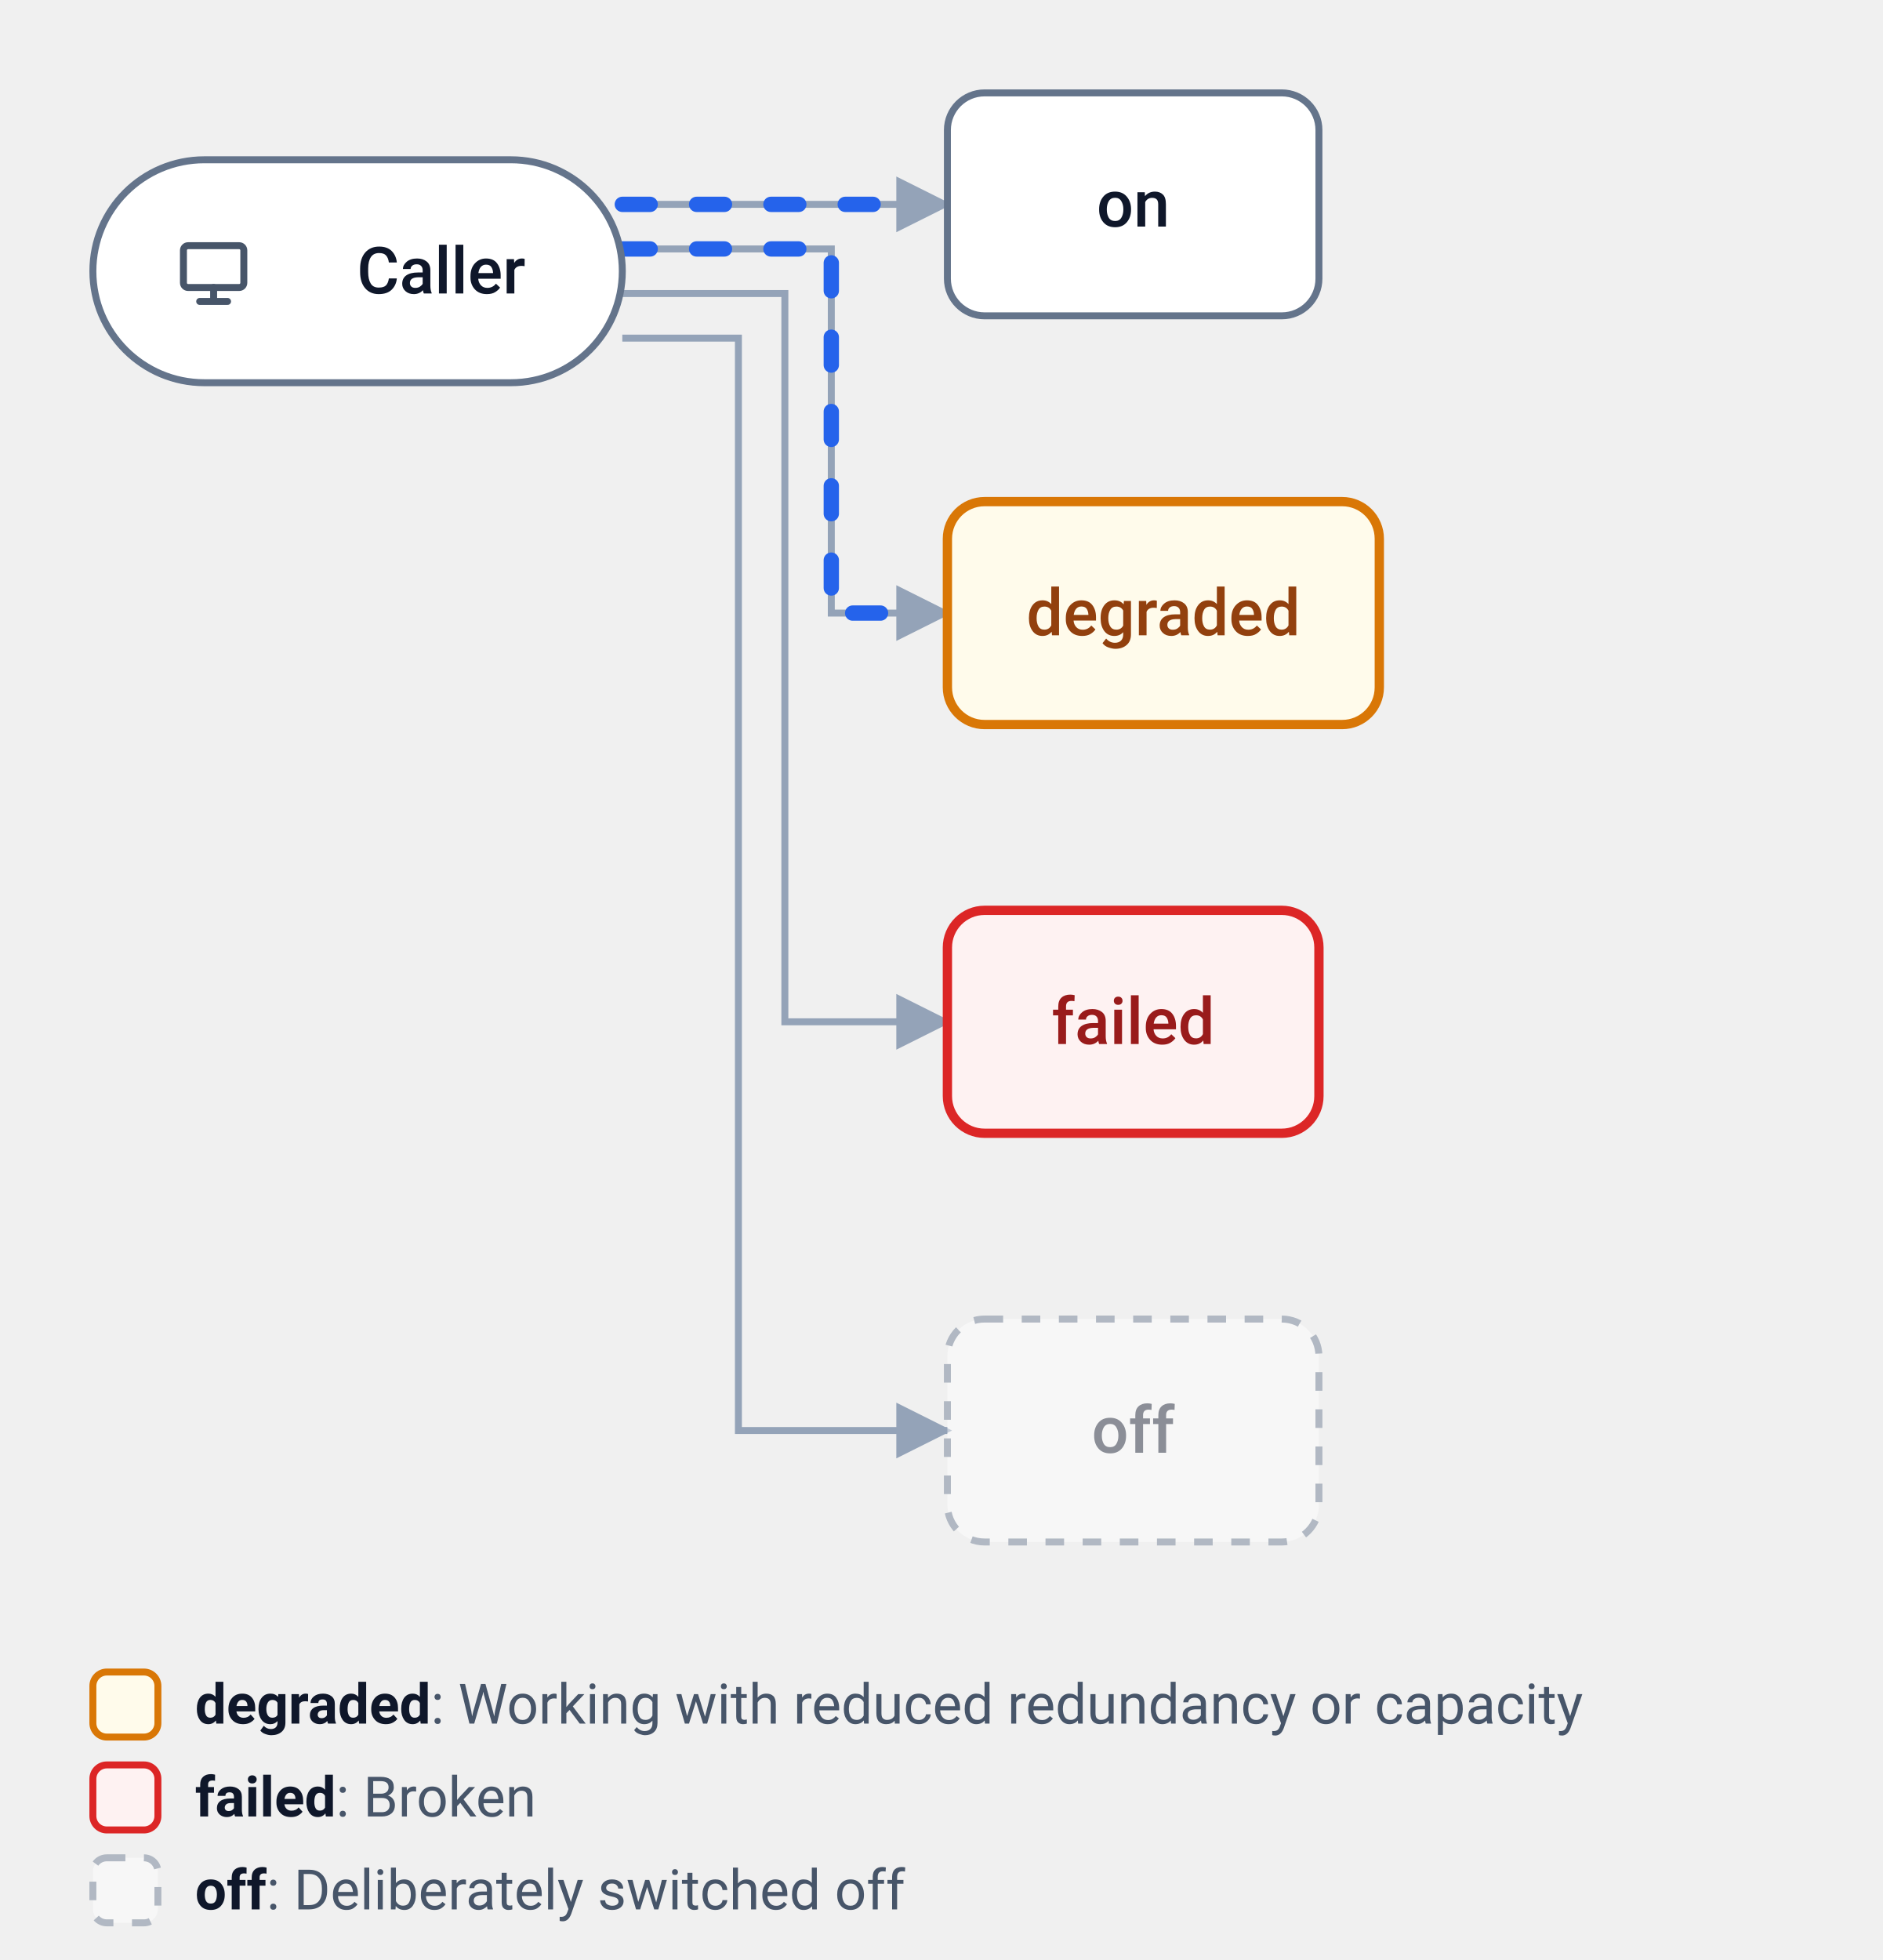
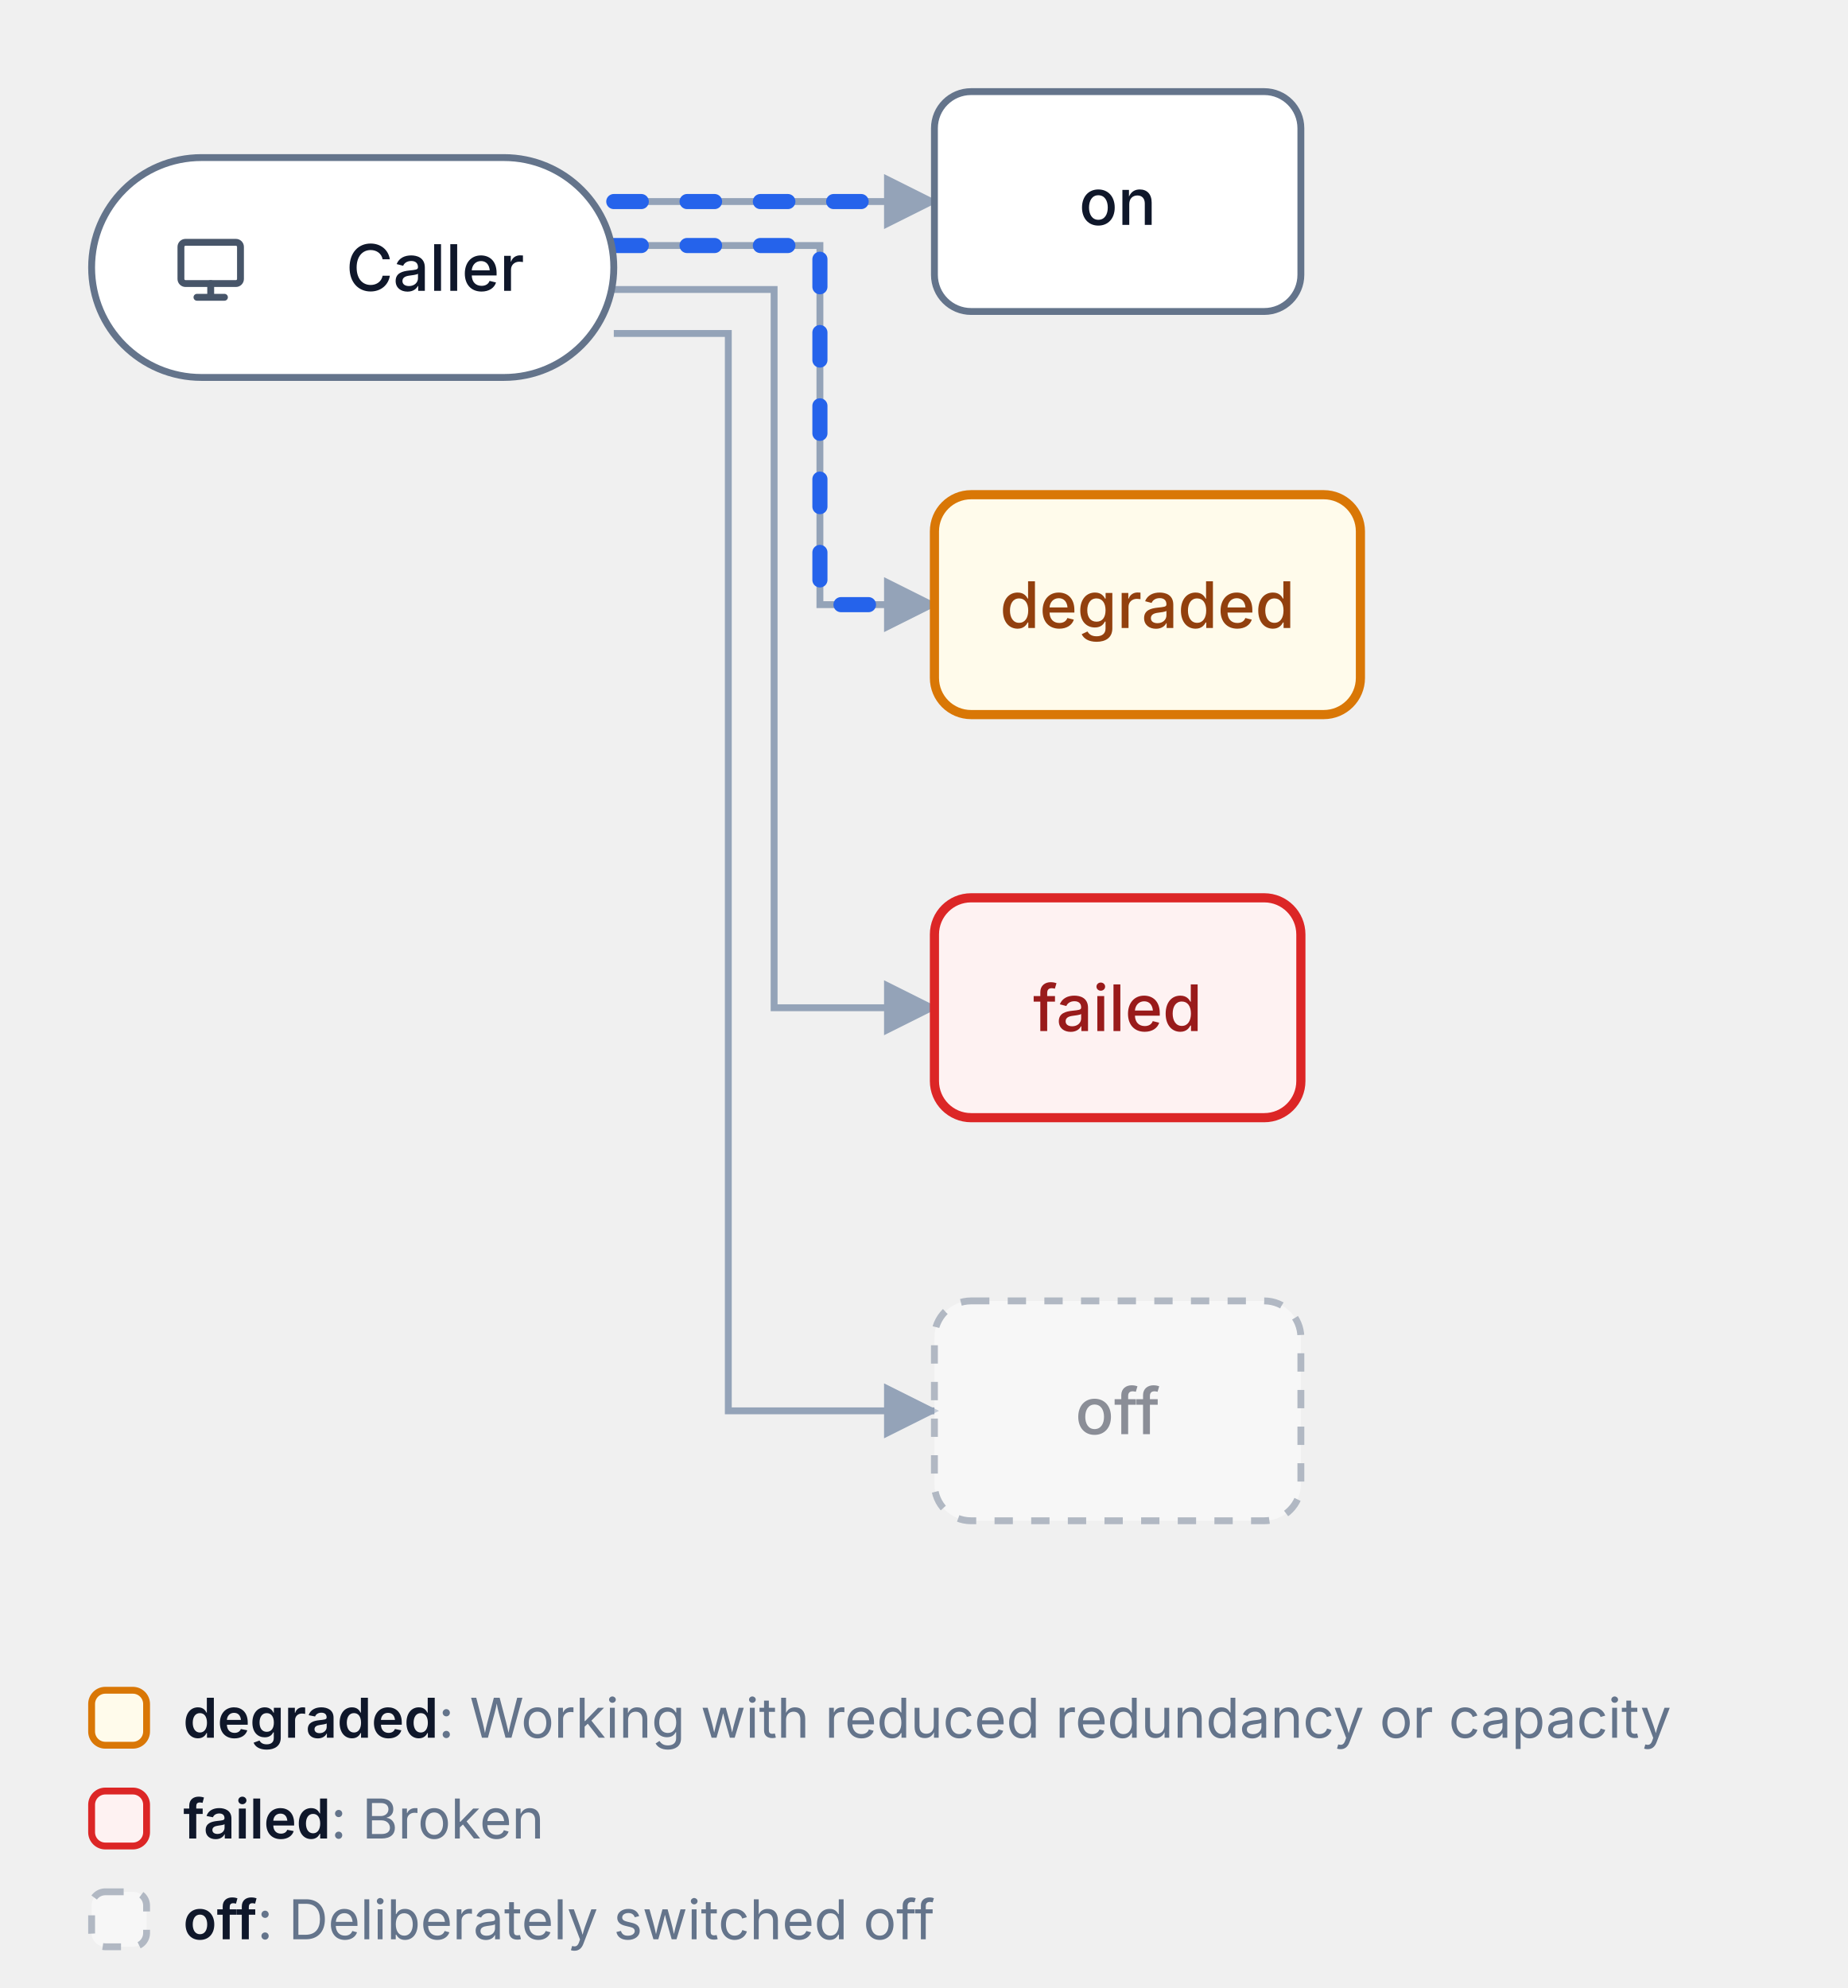
- <svg xmlns="http://www.w3.org/2000/svg" viewBox="0 0 405.4 422" width="405.4" height="422" data-orrery="1">
+ <svg xmlns="http://www.w3.org/2000/svg" viewBox="0 0 403.4 434" width="403.4" height="434" data-orrery="1">
  <style>.group-box{fill:#e2e8f0;fill-opacity:.35;stroke:#cbd5e1;stroke-width:1.5}
- .group-label{font:600 11px system-ui,-apple-system,"Segoe UI",Roboto,sans-serif;fill:#475569;letter-spacing:.06em;text-transform:uppercase;paint-order:stroke;stroke:#f1f5f9;stroke-width:4px;stroke-linejoin:round}
+ .group-label{font:700 11px Inter,system-ui,-apple-system,"Segoe UI",Roboto,sans-serif;fill:#64748b;letter-spacing:.1em;text-transform:uppercase;paint-order:stroke;stroke:#f1f5f9;stroke-width:3px;stroke-linejoin:round}
.group-label.centred{text-anchor:middle}
.group[data-collapsed] .group-box{fill-opacity:.7}
- .summary-label{font:500 16px system-ui,-apple-system,"Segoe UI",Roboto,sans-serif;fill:#0f172a;text-anchor:middle;dominant-baseline:central}
+ .summary-label{font:500 14px Inter,system-ui,-apple-system,"Segoe UI",Roboto,sans-serif;fill:#0f172a;text-anchor:middle;dominant-baseline:central}
.expand-mark{fill:none;stroke:#94a3b8;stroke-width:1.5;stroke-linecap:round}
.node-box{fill:#ffffff;stroke:#64748b;stroke-width:1.5}
- .node-label{font:500 14px system-ui,-apple-system,"Segoe UI",Roboto,sans-serif;fill:#0f172a;text-anchor:middle;dominant-baseline:central}
- .node-tech{font:11px system-ui,-apple-system,"Segoe UI",Roboto,sans-serif;fill:#64748b;text-anchor:middle;dominant-baseline:central}
+ .node-label{font:500 14px Inter,system-ui,-apple-system,"Segoe UI",Roboto,sans-serif;fill:#0f172a;text-anchor:middle;dominant-baseline:central}
+ .node-tech{font:12px Inter,system-ui,-apple-system,"Segoe UI",Roboto,sans-serif;fill:#64748b;text-anchor:middle;dominant-baseline:central;font-variant-numeric:tabular-nums}
.replica-box{fill:#ffffff;stroke:#94a3b8;stroke-width:1.5}
- .badge{font:600 11px system-ui,-apple-system,"Segoe UI",Roboto,sans-serif;fill:#475569;text-anchor:end;dominant-baseline:central}
+ .badge{font:600 12px Inter,system-ui,-apple-system,"Segoe UI",Roboto,sans-serif;fill:#64748b;text-anchor:end;dominant-baseline:central;font-variant-numeric:tabular-nums}
.node[data-ghost]{opacity:.5}.node[data-ghost] .node-box{stroke-dasharray:3 3}.node[data-ghost] .node-label{font-style:italic}
.glyph{fill:none;stroke:#475569;stroke-width:1.5;stroke-linejoin:round;stroke-linecap:round}
- .glyph-text{font:600 13px system-ui,-apple-system,"Segoe UI",Roboto,sans-serif;fill:#475569;text-anchor:middle;dominant-baseline:central}
+ .glyph-text{font:600 13px Inter,system-ui,-apple-system,"Segoe UI",Roboto,sans-serif;fill:#475569;text-anchor:middle;dominant-baseline:central}
.edge{fill:none;stroke:#94a3b8;stroke-width:1.5}
.flow{fill:none;stroke:#2563eb;stroke-linecap:round;stroke-dasharray:6 10;animation:orrery-flow 1s linear infinite}
- .edge-label{font:12px system-ui,-apple-system,"Segoe UI",Roboto,sans-serif;fill:#475569;text-anchor:middle;dominant-baseline:central;paint-order:stroke;stroke:#ffffff;stroke-width:5px;stroke-linejoin:round}
- .legend text{font:12px system-ui,-apple-system,"Segoe UI",Roboto,sans-serif;fill:#475569;dominant-baseline:central}.legend .legend-name{font-weight:600;fill:#0f172a}
- .step-note{font:500 12px system-ui,-apple-system,"Segoe UI",Roboto,sans-serif;fill:#475569;dominant-baseline:central}
+ .edge-label{font:12px Inter,system-ui,-apple-system,"Segoe UI",Roboto,sans-serif;fill:#64748b;text-anchor:middle;dominant-baseline:central;paint-order:stroke;stroke:#ffffff;stroke-width:4px;stroke-linejoin:round}
+ .legend text{font:12px Inter,system-ui,-apple-system,"Segoe UI",Roboto,sans-serif;fill:#64748b;dominant-baseline:central}.legend .legend-name{font-weight:600;fill:#0f172a}
+ .step-note{font:500 13px Inter,system-ui,-apple-system,"Segoe UI",Roboto,sans-serif;fill:#334155;dominant-baseline:central}
@keyframes orrery-flow{to{stroke-dashoffset:-16}}
@keyframes orrery-pulse{0%{stroke-opacity:1}50%{stroke-opacity:0.4}100%{stroke-opacity:1}}
.kind-external .node-box{stroke-dasharray:5 4;fill:#f8fafc}
.gk-region .group-box{stroke-dasharray:8 6}
.gk-zone .group-box{stroke-dasharray:3 5}
.gk-cluster .group-box{stroke:#94a3b8}
.gk-boundary .group-box{stroke:#dc2626;fill-opacity:0;stroke-dasharray:8 6}
.edge-async{stroke-dasharray:6 5}
.edge-replication{stroke-dasharray:2 4}
.edge-dataflow{stroke-width:3}
.st-degraded .node-box{stroke:#d97706;stroke-width:2;fill:#fffbeb}
.st-degraded .group-box{stroke:#d97706;stroke-width:2;fill:#fffbeb}
.st-degraded .node-label{fill:#92400e}
.st-degraded .group-label{fill:#92400e}
.st-failed .node-box{stroke:#dc2626;stroke-width:2;fill:#fef2f2;animation:orrery-pulse 1.2s linear infinite}
.st-failed .group-box{stroke:#dc2626;stroke-width:2;fill:#fef2f2;animation:orrery-pulse 1.2s linear infinite}
.st-failed .node-label{fill:#991b1b}
.st-failed .group-label{fill:#991b1b}
.st-off .node-box{stroke-dasharray:4 4}
.st-off .group-box{stroke-dasharray:4 4}
.st-off{opacity:0.45}</style>
  <defs>
    <marker id="arrow" viewBox="0 0 12 12" refX="11" refY="6" markerWidth="12" markerHeight="12" markerUnits="userSpaceOnUse" orient="auto">
      <path d="M0 0L12 6L0 12z" fill="#94a3b8" />
    </marker>
    <marker id="arrow-start" viewBox="0 0 12 12" refX="1" refY="6" markerWidth="12" markerHeight="12" markerUnits="userSpaceOnUse" orient="auto">
      <path d="M12 0L0 6L12 12z" fill="#94a3b8" />
    </marker>
  </defs>
  <g class="scene">
-     <g class="view" data-view="default" data-open="" data-title="The default states" data-size="405.4 422">
+     <g class="view" data-view="default" data-open="" data-title="The default states" data-size="403.4 434">
      <g class="groups">

</g>
      <g class="edges">
        <path class="edge edge-sync" data-edge="src-&gt;on" data-kind="sync" d="M134 44 L204 44" marker-end="url(#arrow)" />
        <path class="flow" data-flow="src-&gt;on" data-load="0.6" d="M134 44 L192 44" style="stroke-width:3.3;animation-duration:1.5s" />
        <path class="edge edge-sync" data-edge="src-&gt;degraded" data-kind="sync" d="M134 53.6 L179 53.6 L179 132 L204 132" marker-end="url(#arrow)" />
        <path class="flow" data-flow="src-&gt;degraded" data-load="0.6" d="M134 53.6 L179 53.6 L179 132 L192 132" style="stroke-width:3.3;animation-duration:1.5s" />
        <path class="edge edge-sync" data-edge="src-&gt;failed" data-kind="sync" d="M134 63.2 L169 63.2 L169 220 L204 220" marker-end="url(#arrow)" />
        <path class="flow" data-flow="src-&gt;failed" data-load="0" d="M134 63.2 L169 63.2 L169 220 L192 220" style="stroke-width:1.5;animation:none;opacity:0" />
        <path class="edge edge-sync" data-edge="src-&gt;off" data-kind="sync" d="M134 72.8 L159 72.8 L159 308 L204 308" marker-end="url(#arrow)" />
        <path class="flow" data-flow="src-&gt;off" data-load="0" d="M134 72.8 L159 72.8 L159 308 L192 308" style="stroke-width:1.5;animation:none;opacity:0" />
      </g>
      <g class="nodes">
        <g class="node kind-client st-on" data-node="src" data-kind="client" data-state="on" data-bbox="20 34.4 114 48" transform="translate(20 34.4)">
          <rect class="node-box" width="114" height="48" rx="24" />
          <g class="glyph" transform="translate(18 16)">
            <rect x="1.5" y="2.5" width="13" height="9" rx="1" />
            <path d="M5 14.5h6M8 11.5v3" />
          </g>
          <text class="node-label" x="75" y="24">Caller</text>
        </g>
        <g class="node kind-service st-on" data-node="on" data-kind="service" data-state="on" data-bbox="204 20 80 48" transform="translate(204 20)">
          <rect class="node-box" width="80" height="48" rx="8" />
          <text class="node-label" x="40" y="24">on</text>
        </g>
        <g class="node kind-service st-degraded" data-node="degraded" data-kind="service" data-state="degraded" data-bbox="204 108 93 48" transform="translate(204 108)">
          <rect class="node-box" width="93" height="48" rx="8" />
          <text class="node-label" x="46.5" y="24">degraded</text>
        </g>
        <g class="node kind-service st-failed" data-node="failed" data-kind="service" data-state="failed" data-pulse="1" data-bbox="204 196 80 48" transform="translate(204 196)">
          <rect class="node-box" width="80" height="48" rx="8" />
          <text class="node-label" x="40" y="24">failed</text>
        </g>
        <g class="node kind-service st-off" data-node="off" data-kind="service" data-state="off" data-bbox="204 284 80 48" transform="translate(204 284)">
          <rect class="node-box" width="80" height="48" rx="8" />
          <text class="node-label" x="40" y="24">off</text>
        </g>
      </g>
-       <g class="legend" transform="translate(20 360)">
+       <g class="legend" transform="translate(20 368)">
        <g transform="translate(0 0)">
-           <rect width="14" height="14" rx="3" style="fill:#fffbeb;stroke:#d97706;stroke-width:1.5" />
-           <text x="22" y="7">
+           <rect y="1" width="12" height="12" rx="3" style="fill:#fffbeb;stroke:#d97706;stroke-width:1.5" />
+           <text x="20" y="7">
            <tspan class="legend-name">degraded</tspan>: Working with reduced redundancy or capacity</text>
        </g>
-         <g transform="translate(0 20)">
-           <rect width="14" height="14" rx="3" style="fill:#fef2f2;stroke:#dc2626;stroke-width:1.5" />
-           <text x="22" y="7">
+         <g transform="translate(0 22)">
+           <rect y="1" width="12" height="12" rx="3" style="fill:#fef2f2;stroke:#dc2626;stroke-width:1.5" />
+           <text x="20" y="7">
            <tspan class="legend-name">failed</tspan>: Broken</text>
        </g>
-         <g transform="translate(0 40)">
-           <rect width="14" height="14" rx="3" style="fill:#ffffff;stroke:#64748b;stroke-width:1.5;stroke-dasharray:4 4;opacity:0.45" />
-           <text x="22" y="7">
+         <g transform="translate(0 44)">
+           <rect y="1" width="12" height="12" rx="3" style="fill:#ffffff;stroke:#64748b;stroke-width:1.5;stroke-dasharray:4 4;opacity:0.45" />
+           <text x="20" y="7">
            <tspan class="legend-name">off</tspan>: Deliberately switched off</text>
        </g>
      </g>
    </g>
  </g>
</svg>
